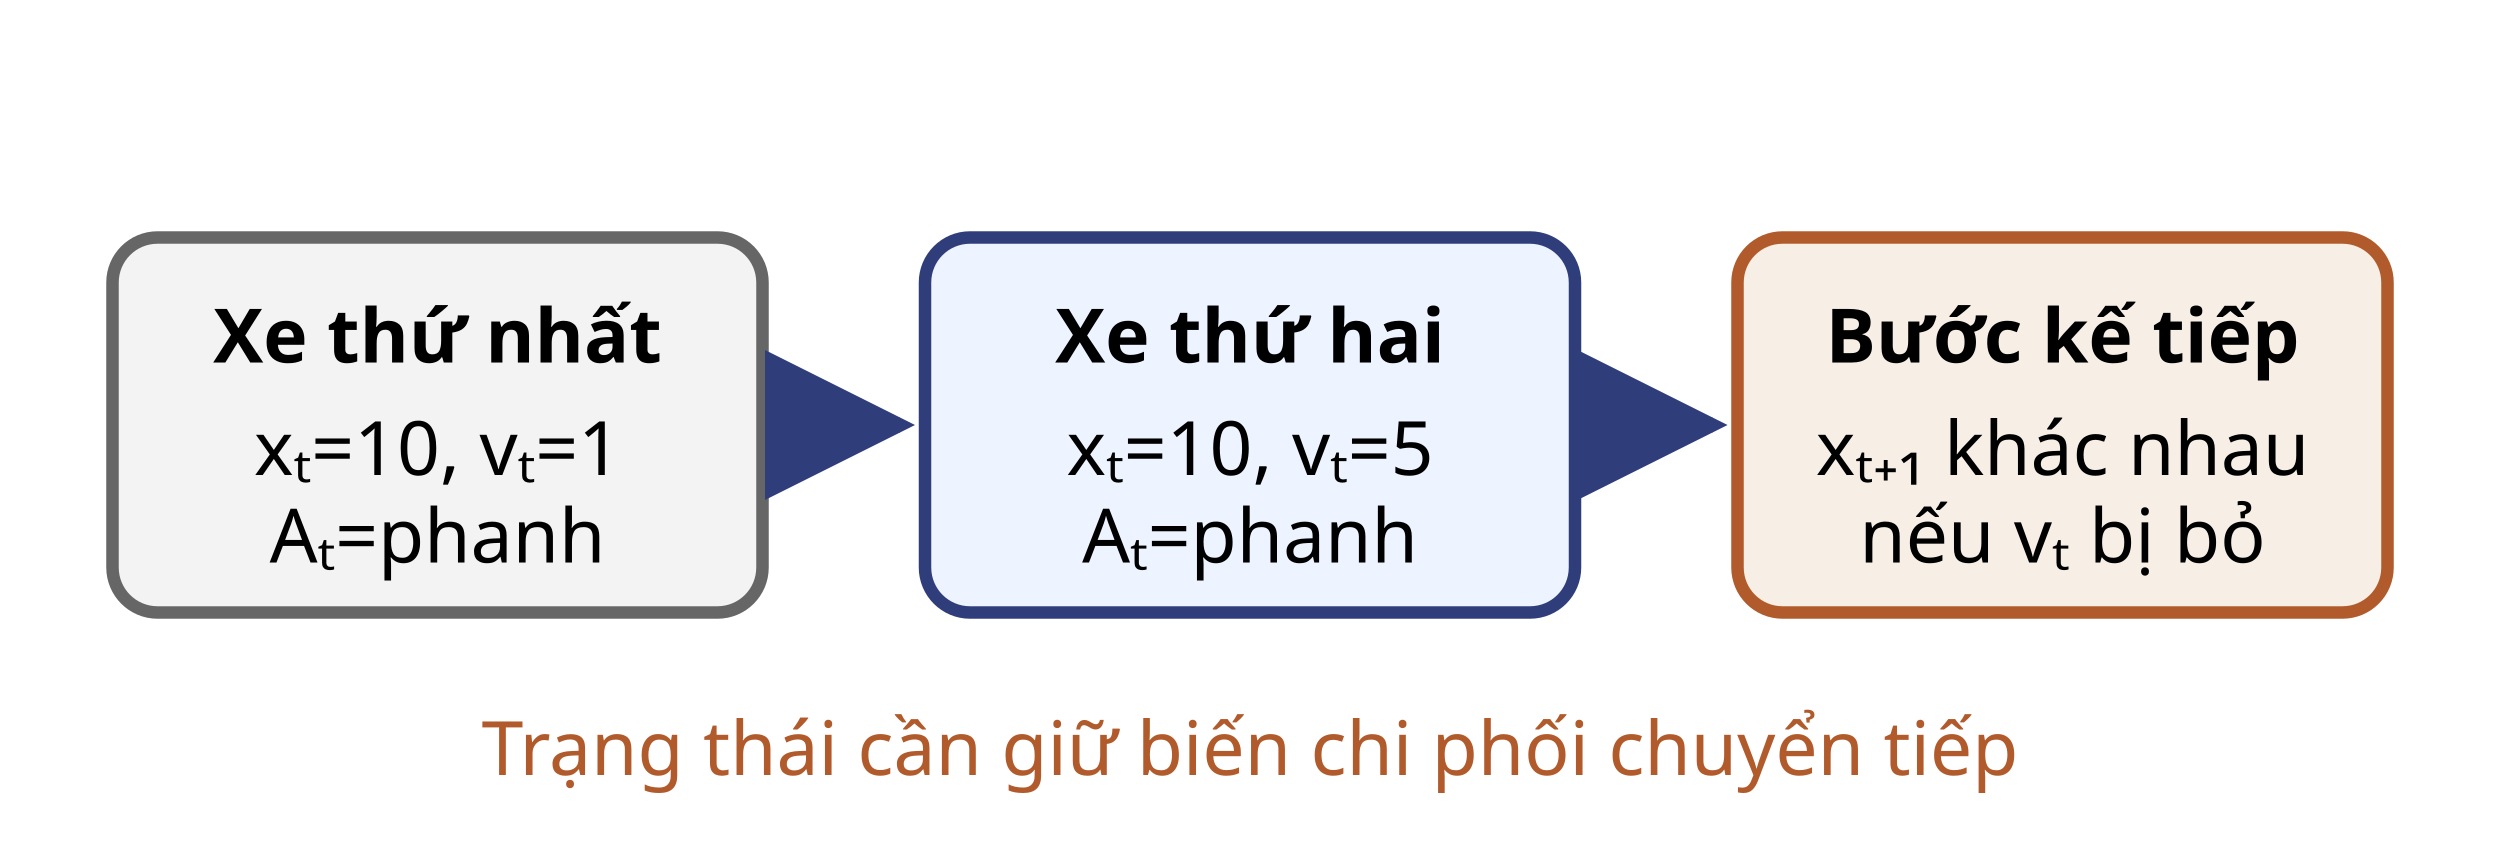
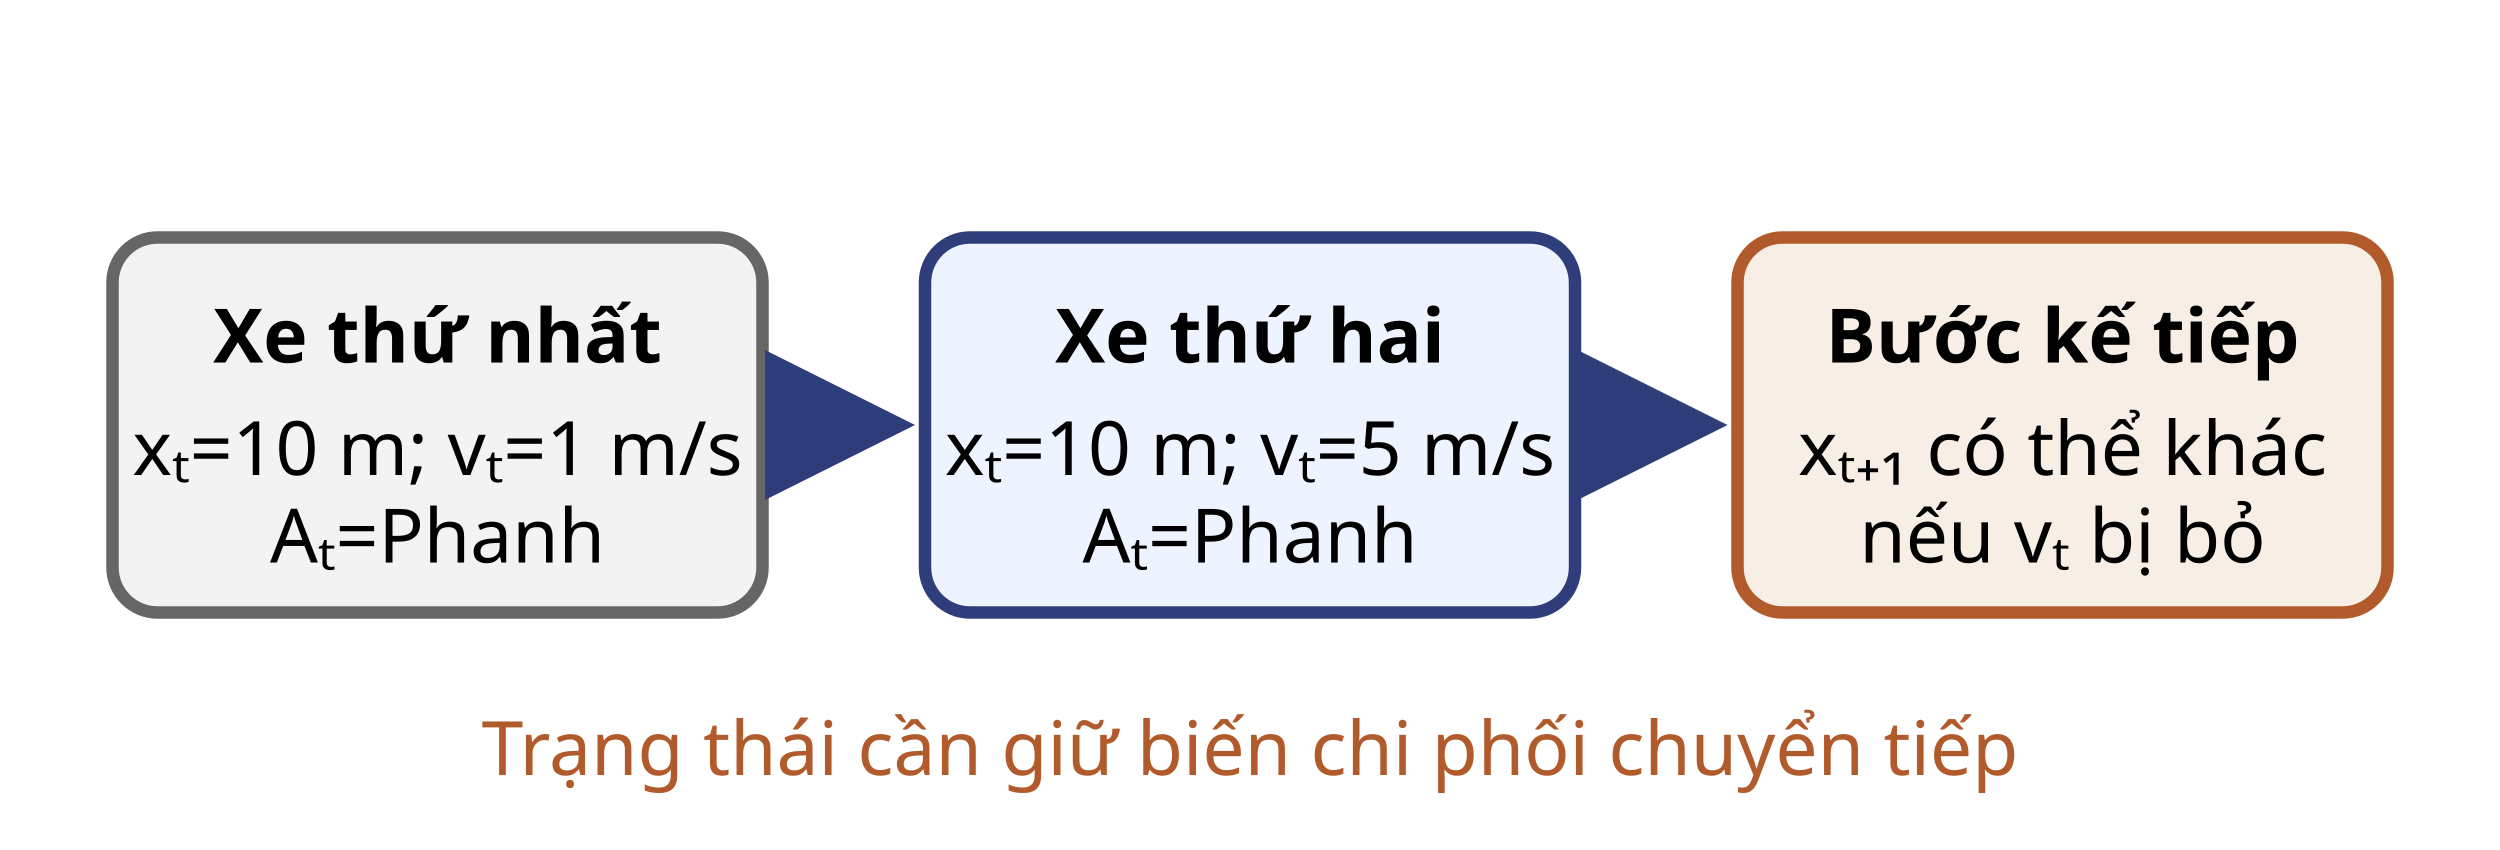
<svg xmlns="http://www.w3.org/2000/svg" viewBox="0 0 1000 340" role="img" aria-labelledby="title desc">
  <defs>
    <marker id="a" markerWidth="10" markerHeight="10" refX="9" refY="5" orient="auto">
      <path d="M0 0L10 5L0 10Z" fill="#2F3E7A" />
    </marker>
  </defs>
  <g font-family="sans-serif" text-anchor="middle">
    <rect x="45" y="95" width="260" height="150" rx="18" fill="#F3F3F3" stroke="#666" stroke-width="5" />
    <text x="175" y="145" font-size="30" font-weight="bold">Xe thứ nhất</text>
-     <text x="175" y="190" font-size="30">xₜ=10, vₜ=1</text>
-     <text x="175" y="225" font-size="30">Aₜ=phanh</text>
+     <text x="175" y="190" font-size="30">xₜ=10 m; vₜ=1 m/s</text>
+     <text x="175" y="225" font-size="30">Aₜ=Phanh</text>
    <rect x="370" y="95" width="260" height="150" rx="18" fill="#EDF4FF" stroke="#2F3E7A" stroke-width="5" />
    <text x="500" y="145" font-size="30" font-weight="bold">Xe thứ hai</text>
-     <text x="500" y="190" font-size="30">xₜ=10, vₜ=5</text>
-     <text x="500" y="225" font-size="30">Aₜ=phanh</text>
+     <text x="500" y="190" font-size="30">xₜ=10 m; vₜ=5 m/s</text>
+     <text x="500" y="225" font-size="30">Aₜ=Phanh</text>
    <rect x="695" y="95" width="260" height="150" rx="18" fill="#F7EFE6" stroke="#B15A2B" stroke-width="5" />
    <text x="825" y="145" font-size="30" font-weight="bold">Bước kế tiếp</text>
-     <text x="825" y="190" font-size="30">xₜ₊₁ khác nhau</text>
+     <text x="825" y="190" font-size="30">xₜ₊₁ có thể khác</text>
    <text x="825" y="225" font-size="30">nếu vₜ bị bỏ</text>
    <path d="M305 170H360" stroke="#666" stroke-width="6" marker-end="url(#a)" />
    <path d="M630 170H685" stroke="#2F3E7A" stroke-width="6" marker-end="url(#a)" />
    <text x="500" y="310" font-size="30" fill="#B15A2B">Trạng thái cần giữ biến chi phối chuyển tiếp</text>
  </g>
</svg>
